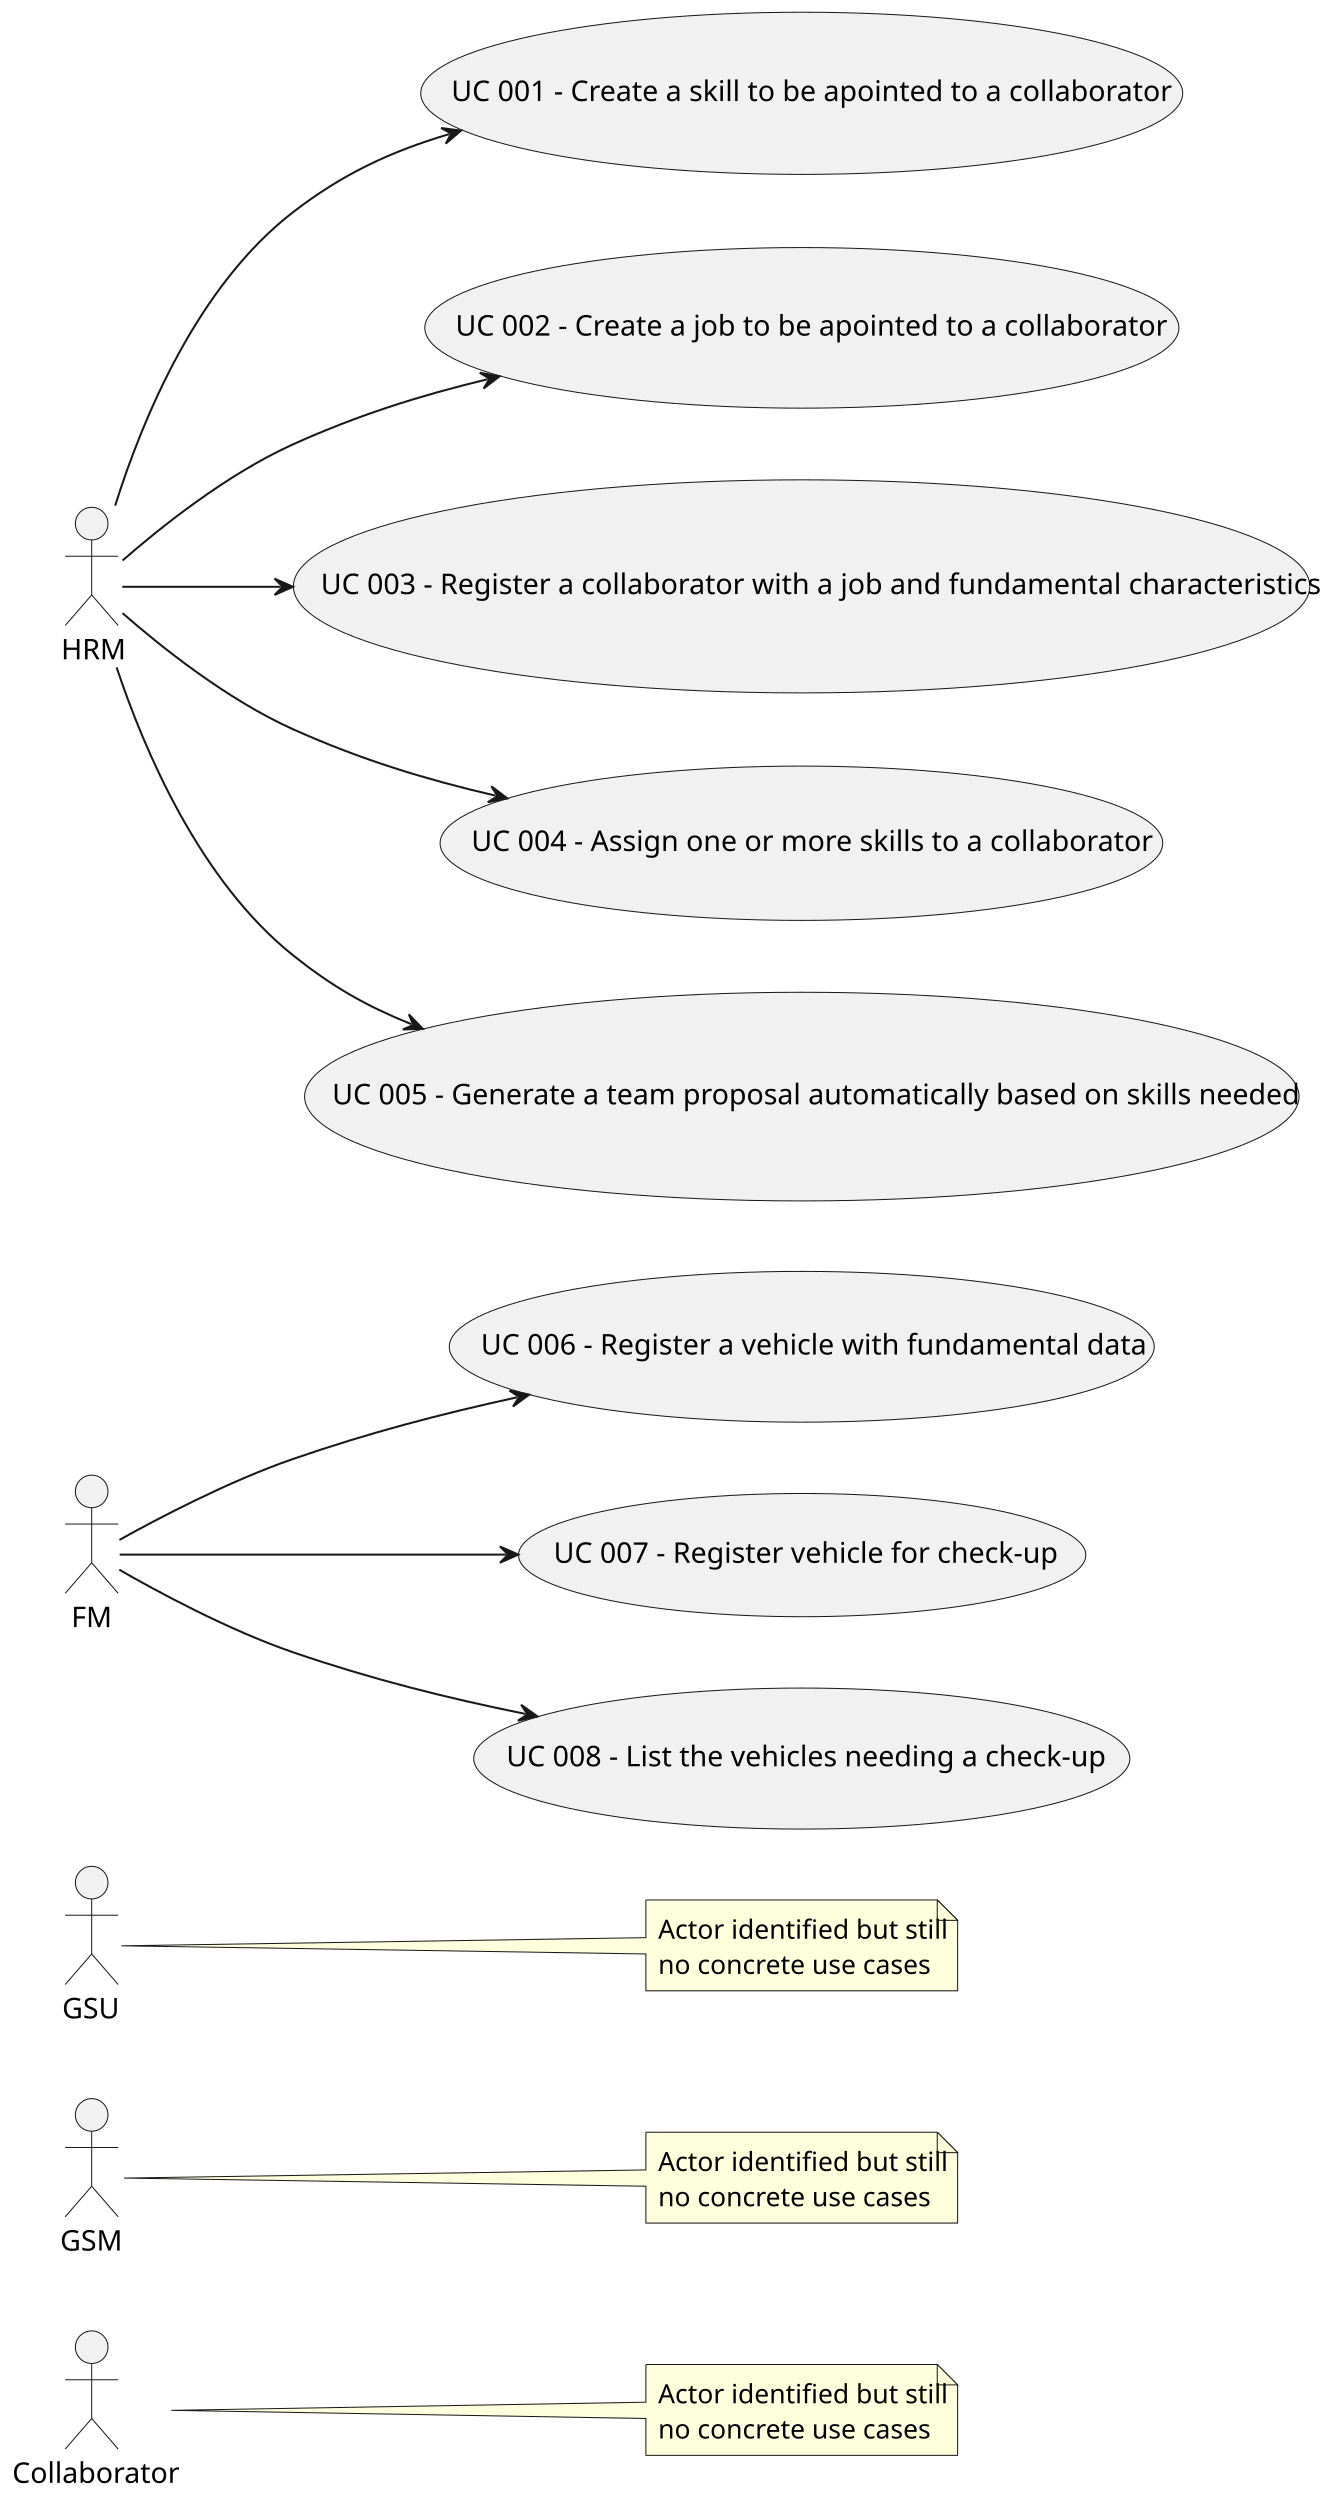
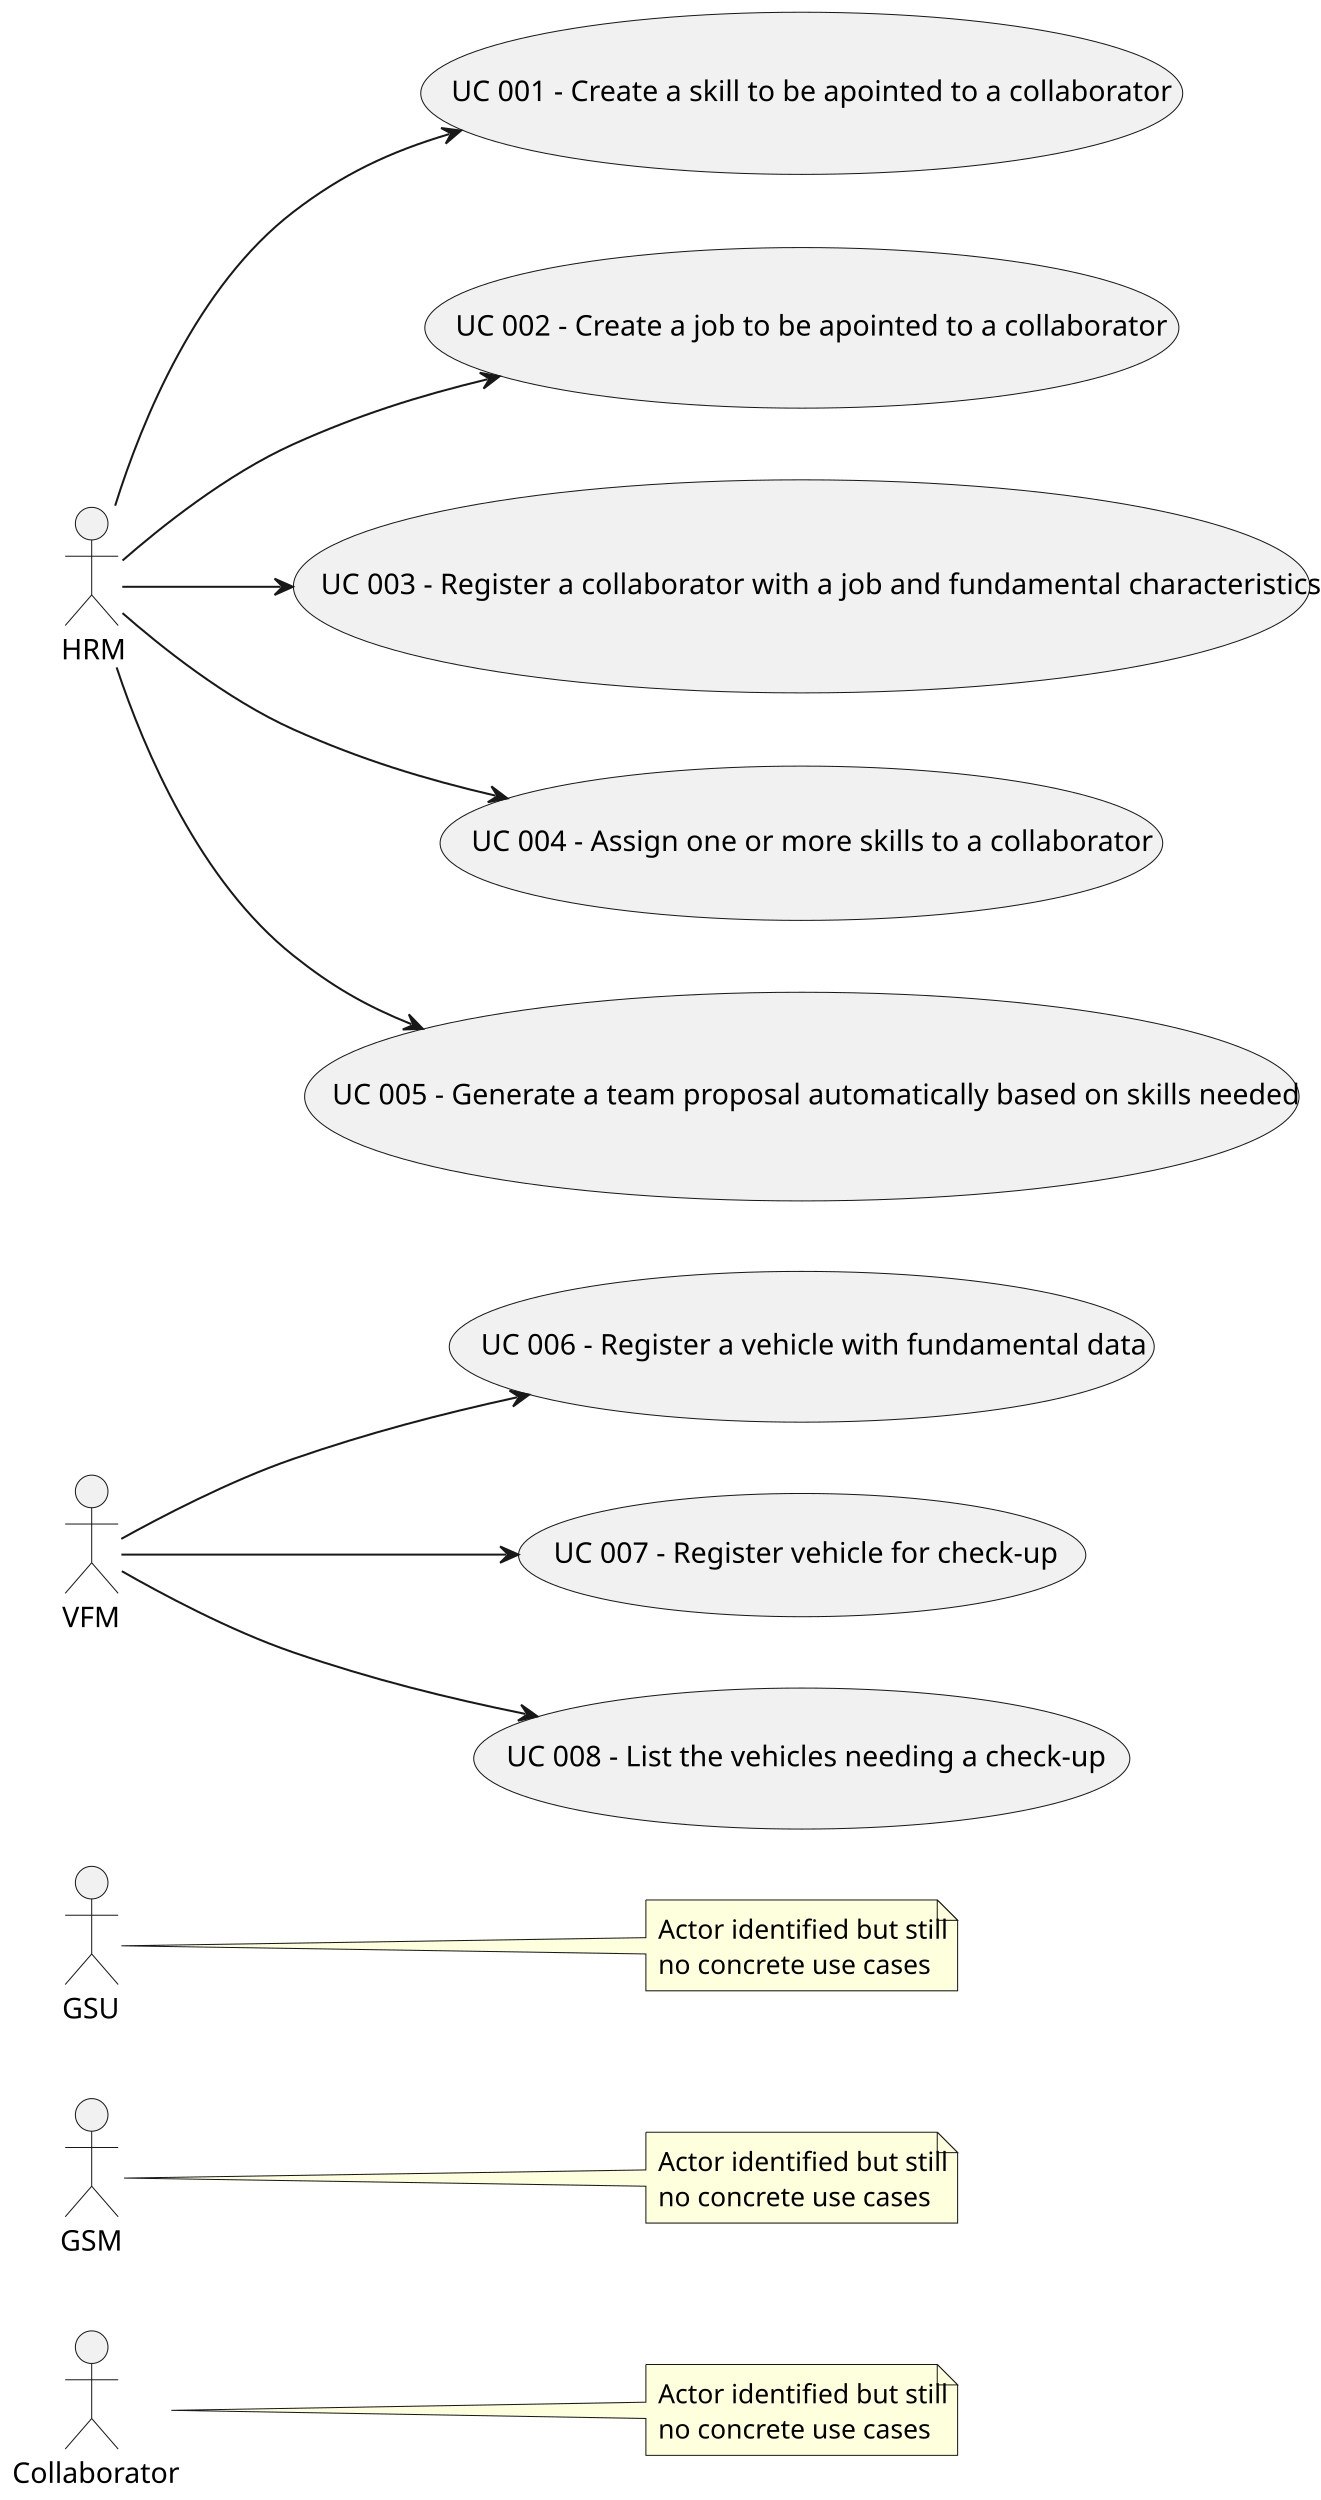
<svg xmlns="http://www.w3.org/2000/svg" contentStyleType="text/css" height="1227px" preserveAspectRatio="none" style="width:648px;height:1227px;background:#FFFFFF;" version="1.1" viewBox="0 0 648 1227" width="648px" zoomAndPan="magnify">
  <defs />
  <g>
    <g id="elem_Collaborator">
      <ellipse cx="45" cy="1152" fill="#F1F1F1" rx="8" ry="8" style="stroke:#181818;stroke-width:0.5;" />
      <path d="M45,1160 L45,1187 M32,1168 L58,1168 M45,1187 L32,1202 M45,1187 L58,1202 " fill="none" style="stroke:#181818;stroke-width:0.5;" />
      <text fill="#000000" font-family="sans-serif" font-size="14" lengthAdjust="spacing" textLength="78" x="6" y="1218.607">Collaborator</text>
    </g>
    <g id="elem_GSM">
      <ellipse cx="45" cy="1038" fill="#F1F1F1" rx="8" ry="8" style="stroke:#181818;stroke-width:0.5;" />
      <path d="M45,1046 L45,1073 M32,1054 L58,1054 M45,1073 L32,1088 M45,1073 L58,1088 " fill="none" style="stroke:#181818;stroke-width:0.5;" />
      <text fill="#000000" font-family="sans-serif" font-size="14" lengthAdjust="spacing" textLength="31" x="29.5" y="1104.607">GSM</text>
    </g>
    <g id="elem_GSU">
      <ellipse cx="45" cy="924" fill="#F1F1F1" rx="8" ry="8" style="stroke:#181818;stroke-width:0.5;" />
      <path d="M45,932 L45,959 M32,940 L58,940 M45,959 L32,974 M45,959 L58,974 " fill="none" style="stroke:#181818;stroke-width:0.5;" />
      <text fill="#000000" font-family="sans-serif" font-size="14" lengthAdjust="spacing" textLength="29" x="30.5" y="990.607">GSU</text>
    </g>
    <g id="elem_GMN5">
      <path d="M317,1046.5 L317,1065 L60.89,1069 L317,1073 L317,1091.082 A0,0 0 0 0 317,1091.082 L470,1091.082 A0,0 0 0 0 470,1091.082 L470,1056.5 L460,1046.5 L317,1046.5 A0,0 0 0 0 317,1046.5 " fill="#FEFFDD" style="stroke:#181818;stroke-width:0.5;" />
      <path d="M460,1046.5 L460,1056.5 L470,1056.5 L460,1046.5 " fill="#FEFFDD" style="stroke:#181818;stroke-width:0.5;" />
      <text fill="#000000" font-family="sans-serif" font-size="13" lengthAdjust="spacing" textLength="132" x="323" y="1065.528">Actor identified but still</text>
      <text fill="#000000" font-family="sans-serif" font-size="13" lengthAdjust="spacing" textLength="132" x="323" y="1082.819">no concrete use cases</text>
    </g>
    <g id="elem_GMN8">
      <path d="M317,1160.5 L317,1179 L84.07,1183 L317,1187 L317,1205.082 A0,0 0 0 0 317,1205.082 L470,1205.082 A0,0 0 0 0 470,1205.082 L470,1170.5 L460,1160.5 L317,1160.5 A0,0 0 0 0 317,1160.5 " fill="#FEFFDD" style="stroke:#181818;stroke-width:0.5;" />
      <path d="M460,1160.5 L460,1170.5 L470,1170.5 L460,1160.5 " fill="#FEFFDD" style="stroke:#181818;stroke-width:0.5;" />
      <text fill="#000000" font-family="sans-serif" font-size="13" lengthAdjust="spacing" textLength="132" x="323" y="1179.528">Actor identified but still</text>
      <text fill="#000000" font-family="sans-serif" font-size="13" lengthAdjust="spacing" textLength="132" x="323" y="1196.819">no concrete use cases</text>
    </g>
    <g id="elem_GMN11">
      <path d="M317,932.5 L317,951 L59.58,955 L317,959 L317,977.082 A0,0 0 0 0 317,977.082 L470,977.082 A0,0 0 0 0 470,977.082 L470,942.5 L460,932.5 L317,932.5 A0,0 0 0 0 317,932.5 " fill="#FEFFDD" style="stroke:#181818;stroke-width:0.5;" />
      <path d="M460,932.5 L460,942.5 L470,942.5 L460,932.5 " fill="#FEFFDD" style="stroke:#181818;stroke-width:0.5;" />
      <text fill="#000000" font-family="sans-serif" font-size="13" lengthAdjust="spacing" textLength="132" x="323" y="951.528">Actor identified but still</text>
      <text fill="#000000" font-family="sans-serif" font-size="13" lengthAdjust="spacing" textLength="132" x="323" y="968.819">no concrete use cases</text>
    </g>
    <g id="elem_UC6">
      <ellipse cx="393.498" cy="661" fill="#F1F1F1" rx="172.998" ry="37" style="stroke:#181818;stroke-width:0.5;" />
      <text fill="#000000" font-family="sans-serif" font-size="14" lengthAdjust="spacing" textLength="315" x="235.998" y="664.797">UC 006 - Register a vehicle with fundamental data</text>
    </g>
-     <g id="elem_FM">
+     <g id="elem_VFM">
      <ellipse cx="45" cy="732" fill="#F1F1F1" rx="8" ry="8" style="stroke:#181818;stroke-width:0.5;" />
      <path d="M45,740 L45,767 M32,748 L58,748 M45,767 L32,782 M45,767 L58,782 " fill="none" style="stroke:#181818;stroke-width:0.5;" />
-       <text fill="#000000" font-family="sans-serif" font-size="14" lengthAdjust="spacing" textLength="20" x="35" y="798.607">FM</text>
+       <text fill="#000000" font-family="sans-serif" font-size="14" lengthAdjust="spacing" textLength="29" x="30.5" y="798.607">VFM</text>
    </g>
    <g id="elem_UC7">
      <ellipse cx="393.703" cy="763.24" fill="#F1F1F1" rx="139.203" ry="30.241" style="stroke:#181818;stroke-width:0.5;" />
      <text fill="#000000" font-family="sans-serif" font-size="14" lengthAdjust="spacing" textLength="244" x="271.703" y="767.037">UC 007 - Register vehicle for check-up</text>
    </g>
    <g id="elem_UC8">
      <ellipse cx="393.513" cy="863.103" fill="#F1F1F1" rx="161.013" ry="34.603" style="stroke:#181818;stroke-width:0.5;" />
      <text fill="#000000" font-family="sans-serif" font-size="14" lengthAdjust="spacing" textLength="290" x="248.513" y="866.899">UC 008 - List the vehicles needing a check-up</text>
    </g>
    <g id="elem_UC1">
      <ellipse cx="393.487" cy="45.797" fill="#F1F1F1" rx="186.987" ry="39.797" style="stroke:#181818;stroke-width:0.5;" />
      <text fill="#000000" font-family="sans-serif" font-size="14" lengthAdjust="spacing" textLength="344" x="221.487" y="49.594">UC 001 - Create a skill to be apointed to a collaborator</text>
    </g>
    <g id="elem_HRM">
      <ellipse cx="45" cy="257" fill="#F1F1F1" rx="8" ry="8" style="stroke:#181818;stroke-width:0.5;" />
      <path d="M45,265 L45,292 M32,273 L58,273 M45,292 L32,307 M45,292 L58,307 " fill="none" style="stroke:#181818;stroke-width:0.5;" />
      <text fill="#000000" font-family="sans-serif" font-size="14" lengthAdjust="spacing" textLength="30" x="30" y="323.607">HRM</text>
    </g>
    <g id="elem_UC2">
      <ellipse cx="393.553" cy="160.911" fill="#F1F1F1" rx="185.053" ry="39.41" style="stroke:#181818;stroke-width:0.5;" />
      <text fill="#000000" font-family="sans-serif" font-size="14" lengthAdjust="spacing" textLength="340" x="223.553" y="164.707">UC 002 - Create a job to be apointed to a collaborator</text>
    </g>
    <g id="elem_UC3">
      <ellipse cx="393.437" cy="287.787" fill="#F1F1F1" rx="249.437" ry="52.287" style="stroke:#181818;stroke-width:0.5;" />
      <text fill="#000000" font-family="sans-serif" font-size="14" lengthAdjust="spacing" textLength="472" x="157.437" y="291.584">UC 003 - Register a collaborator with a job and fundamental characteristics</text>
    </g>
    <g id="elem_UC4">
      <ellipse cx="393.331" cy="413.866" fill="#F1F1F1" rx="177.331" ry="37.866" style="stroke:#181818;stroke-width:0.5;" />
      <text fill="#000000" font-family="sans-serif" font-size="14" lengthAdjust="spacing" textLength="324" x="231.331" y="417.663">UC 004 - Assign one or more skills to a collaborator</text>
    </g>
    <g id="elem_UC5">
      <ellipse cx="393.538" cy="538.208" fill="#F1F1F1" rx="244.038" ry="51.208" style="stroke:#181818;stroke-width:0.5;" />
      <text fill="#000000" font-family="sans-serif" font-size="14" lengthAdjust="spacing" textLength="461" x="163.038" y="542.005">UC 005 - Generate a team proposal automatically based on skills needed</text>
    </g>
-     <g id="link_FM_UC6">
-       <path d="M58.6,755.79 C76.88,745.61 112.07,727.02 144,716 C180.86,703.27 215.978,694.062 253.849,685.782 " fill="none" id="FM-to-UC6" style="stroke:#181818;stroke-width:1.0;" />
+     <g id="link_VFM_UC6">
+       <path d="M59.53,755.27 C78.06,744.99 112.61,726.84 144,716 C180.86,703.27 215.978,694.062 253.849,685.782 " fill="none" id="VFM-to-UC6" style="stroke:#181818;stroke-width:1.0;" />
      <polygon fill="#181818" points="259.71,684.5,250.063,682.515,254.825,685.568,251.772,690.33,259.71,684.5" style="stroke:#181818;stroke-width:1.0;" />
    </g>
-     <g id="link_FM_UC7">
-       <path d="M58.74,763 C90.73,763 171.38,763 248.37,763 " fill="none" id="FM-to-UC7" style="stroke:#181818;stroke-width:1.0;" />
-       <polygon fill="#181818" points="254.37,763,245.37,759,249.37,763,245.37,767,254.37,763" style="stroke:#181818;stroke-width:1.0;" />
+     <g id="link_VFM_UC7">
+       <path d="M59.58,763 C92.24,763 172.11,763 248.46,763 " fill="none" id="VFM-to-UC7" style="stroke:#181818;stroke-width:1.0;" />
+       <polygon fill="#181818" points="254.46,763,245.46,759,249.46,763,245.46,767,254.46,763" style="stroke:#181818;stroke-width:1.0;" />
    </g>
-     <g id="link_FM_UC8">
-       <path d="M58.56,770.43 C76.79,780.91 111.93,799.98 144,811 C182.14,824.1 218.89,833.285 257.91,841.215 " fill="none" id="FM-to-UC8" style="stroke:#181818;stroke-width:1.0;" />
+     <g id="link_VFM_UC8">
+       <path d="M59.81,771.14 C78.36,781.75 112.64,800.23 144,811 C182.14,824.1 218.89,833.285 257.91,841.215 " fill="none" id="VFM-to-UC8" style="stroke:#181818;stroke-width:1.0;" />
      <polygon fill="#181818" points="263.79,842.41,255.767,836.698,258.89,841.414,254.174,844.537,263.79,842.41" style="stroke:#181818;stroke-width:1.0;" />
    </g>
    <g id="link_HRM_UC1">
      <path d="M56.52,248.19 C69.79,205.91 96.8,140.28 144,104 C167.97,85.57 191.069,74.56 220.499,65.81 " fill="none" id="HRM-to-UC1" style="stroke:#181818;stroke-width:1.0;" />
      <polygon fill="#181818" points="226.25,64.1,216.483,62.831,221.457,65.525,218.763,70.499,226.25,64.1" style="stroke:#181818;stroke-width:1.0;" />
    </g>
    <g id="link_HRM_UC2">
      <path d="M60.14,275.1 C78.24,259.28 111.21,232.76 144,218 C175.58,203.79 205.248,194.348 239.308,186.128 " fill="none" id="HRM-to-UC2" style="stroke:#181818;stroke-width:1.0;" />
      <polygon fill="#181818" points="245.14,184.72,235.453,182.943,240.28,185.893,237.33,190.72,245.14,184.72" style="stroke:#181818;stroke-width:1.0;" />
    </g>
    <g id="link_HRM_UC3">
      <path d="M60.01,288 C76.91,288 101.61,288 137.75,288 " fill="none" id="HRM-to-UC3" style="stroke:#181818;stroke-width:1.0;" />
      <polygon fill="#181818" points="143.75,288,134.75,284,138.75,288,134.75,292,143.75,288" style="stroke:#181818;stroke-width:1.0;" />
    </g>
    <g id="link_HRM_UC4">
      <path d="M60.13,300.92 C78.22,316.76 111.18,343.3 144,358 C176.8,372.68 207.965,382.333 243.205,390.513 " fill="none" id="HRM-to-UC4" style="stroke:#181818;stroke-width:1.0;" />
      <polygon fill="#181818" points="249.05,391.87,241.188,385.939,244.179,390.739,239.379,393.731,249.05,391.87" style="stroke:#181818;stroke-width:1.0;" />
    </g>
    <g id="link_HRM_UC5">
      <path d="M57.24,327.56 C71,368.86 98.3,432.6 144,469 C162.82,484 179.135,493.498 201.945,502.688 " fill="none" id="HRM-to-UC5" style="stroke:#181818;stroke-width:1.0;" />
      <polygon fill="#181818" points="207.51,504.93,200.657,497.856,202.872,503.062,197.667,505.277,207.51,504.93" style="stroke:#181818;stroke-width:1.0;" />
    </g>
  </g>
</svg>
